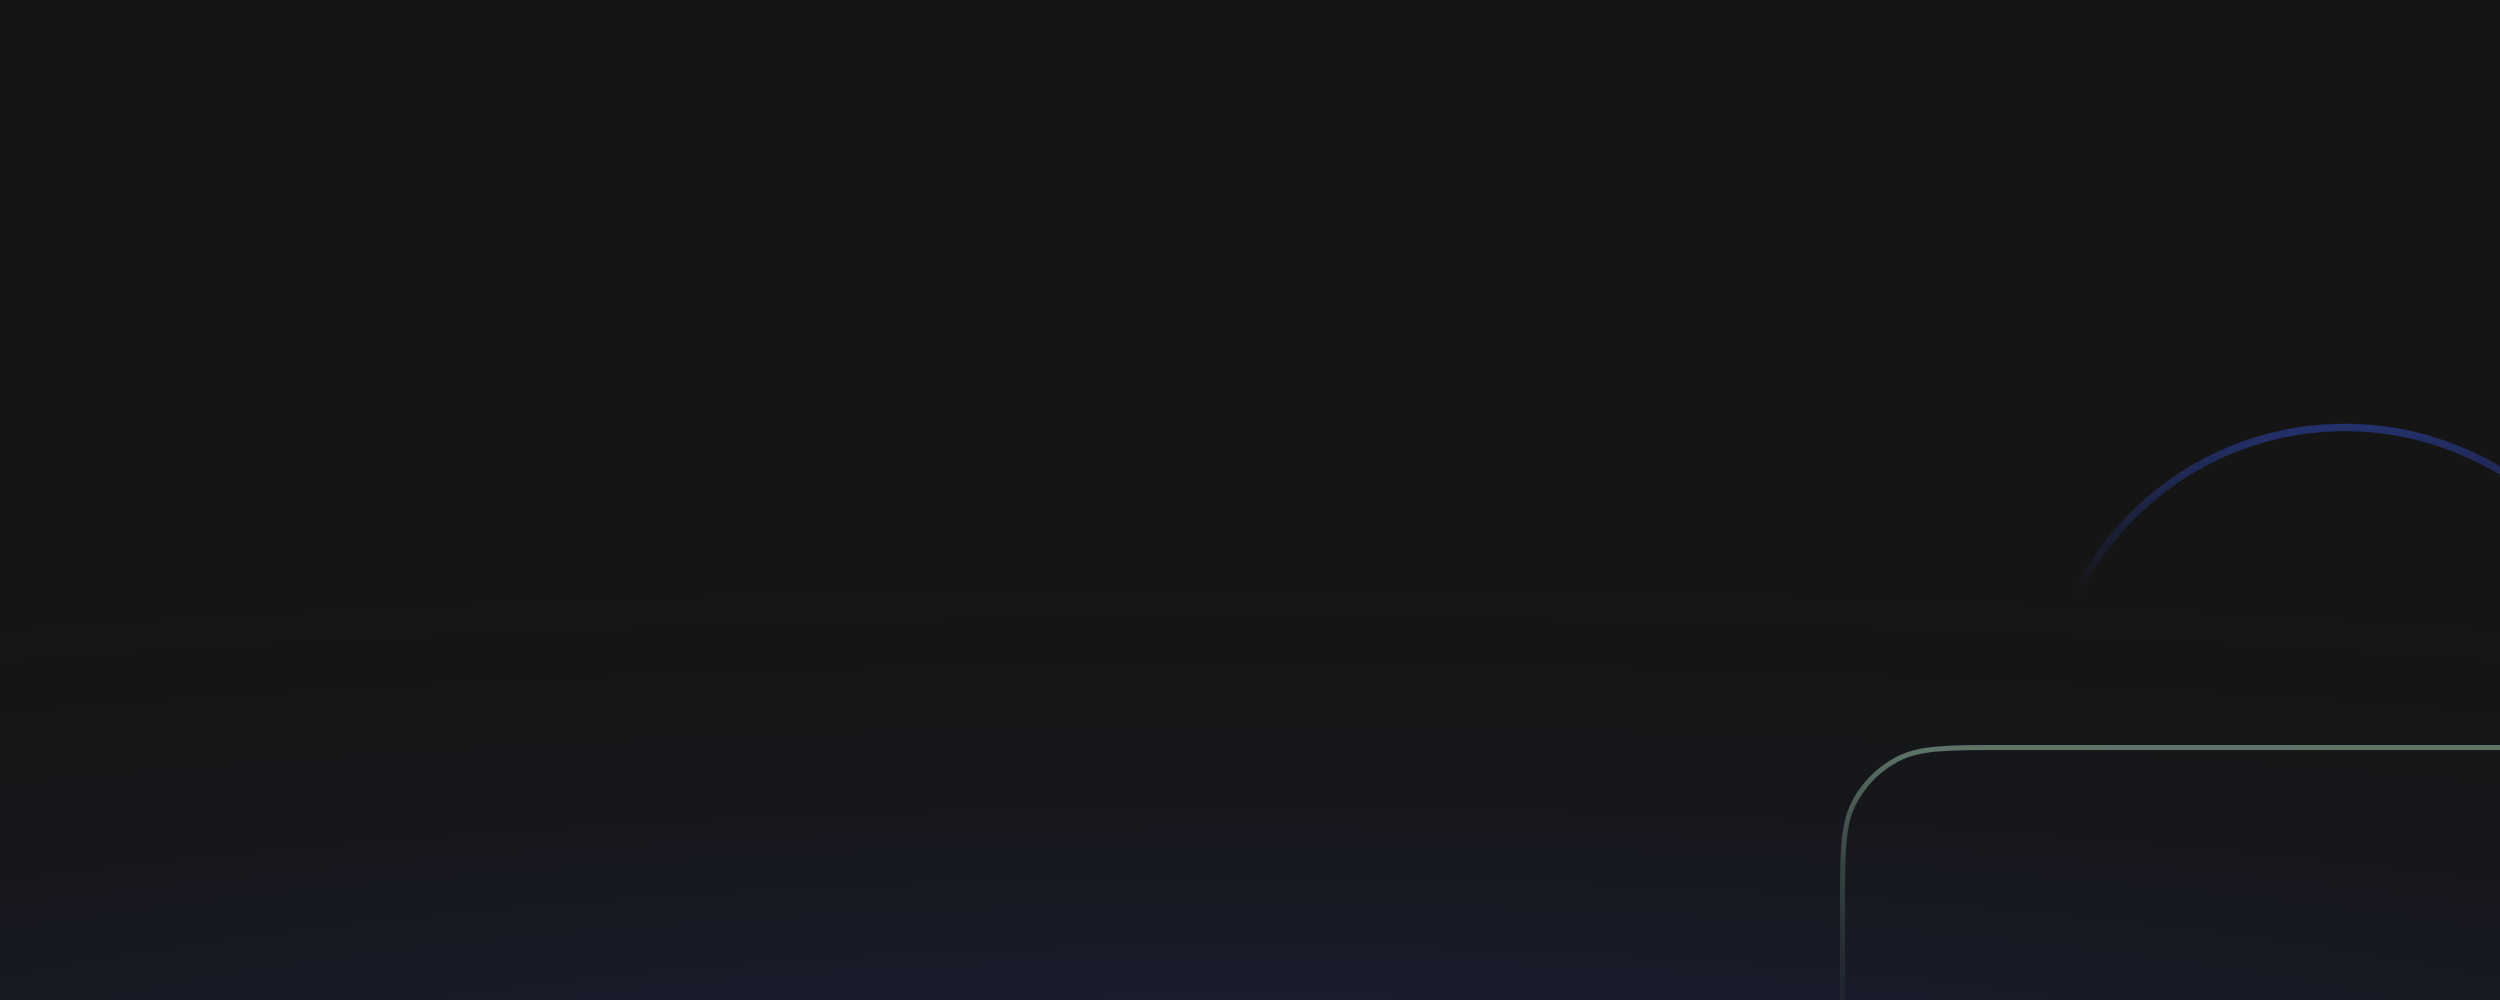
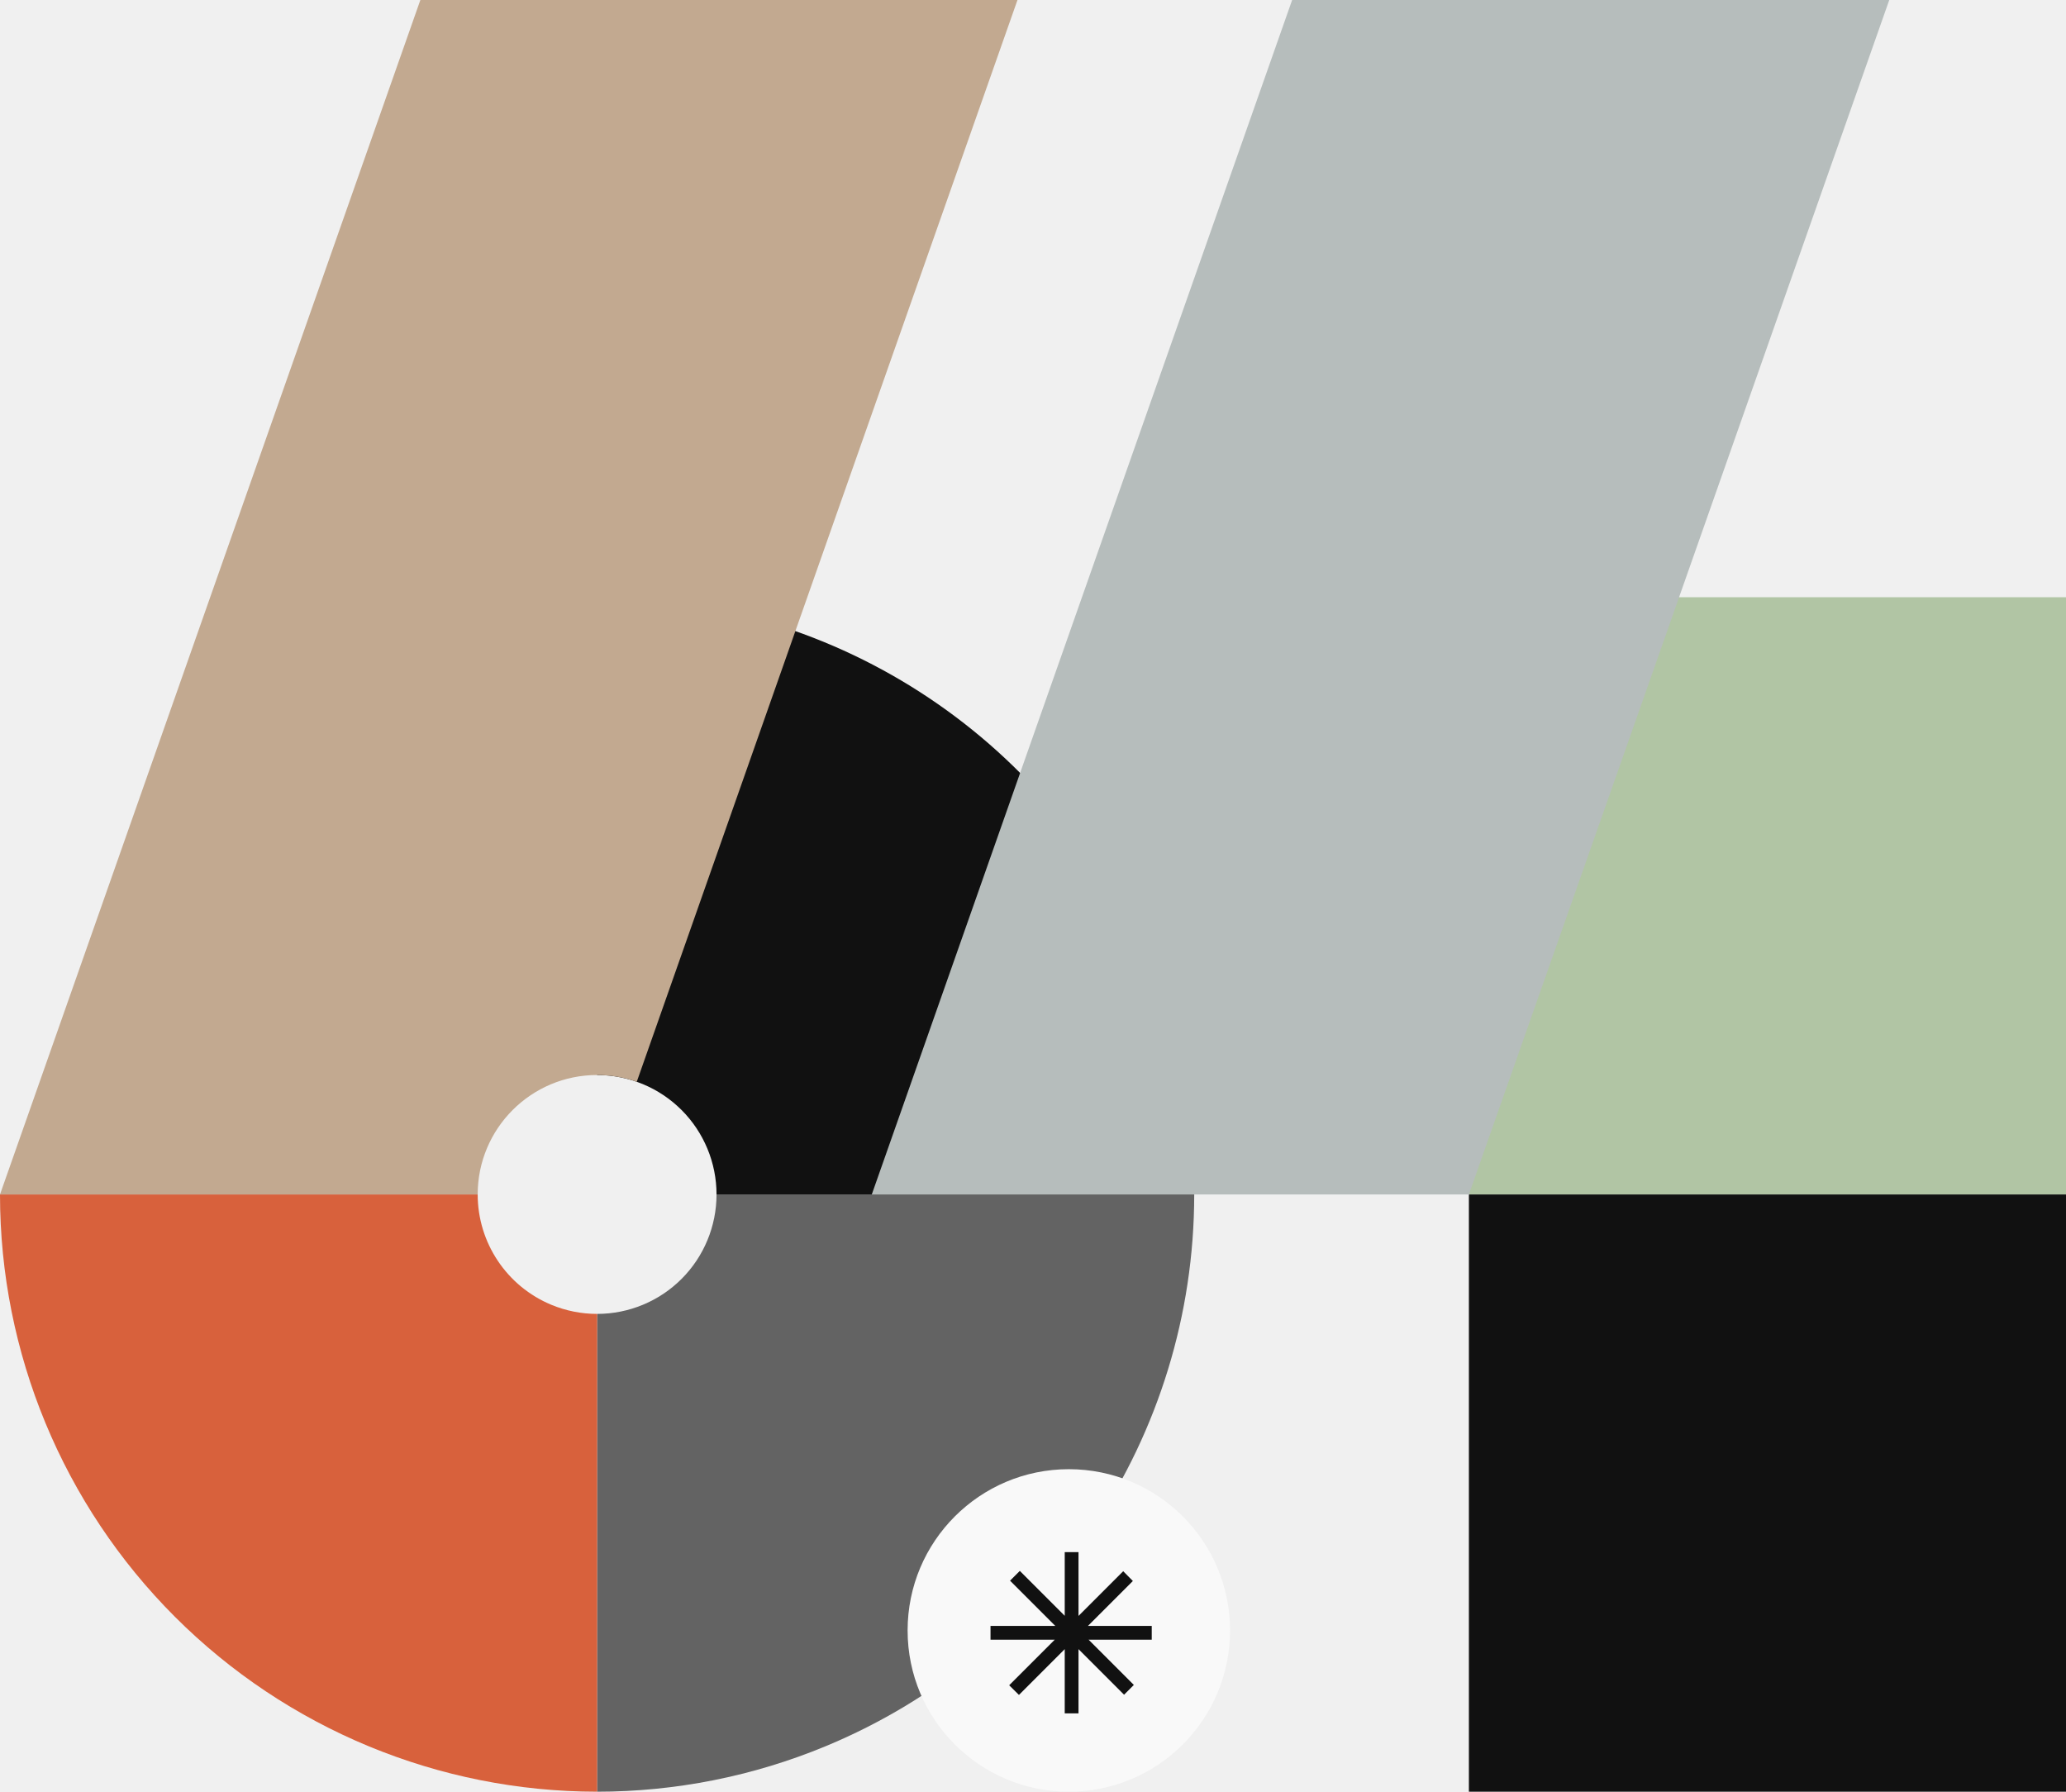
- <svg xmlns="http://www.w3.org/2000/svg" width="1000" height="400" fill="none">
-   <g clip-path="url(#clip0_1916_7203)">
-     <path fill="#151515" d="M0 0h1000v400H0z" />
-     <ellipse opacity=".2" cx="500" cy="463" rx="1497" ry="249" fill="url(#paint0_radial_1916_7203)" />
-     <path opacity=".4" d="M1138 449h1v-85.046c0-11.162 0-19.596-.55-26.307-.55-6.732-1.66-11.818-3.92-16.261a40.976 40.976 0 0 0-17.92-17.917c-4.44-2.264-9.52-3.371-16.26-3.921-6.71-.548-15.14-.548-26.3-.548H801.953c-11.161 0-19.596 0-26.306.548-6.732.55-11.818 1.657-16.261 3.921a41.006 41.006 0 0 0-17.917 17.917c-2.264 4.443-3.371 9.529-3.921 16.261-.548 6.71-.548 15.145-.548 26.306V449h401z" stroke="url(#paint1_linear_1916_7203)" stroke-width="2" />
-     <path opacity=".4" d="M1058 291a119.98 119.98 0 0 0-35.15-84.853A119.987 119.987 0 0 0 938 171a120.003 120.003 0 0 0-120 120" stroke="url(#paint2_linear_1916_7203)" stroke-width="3" />
-   </g>
-   <defs>
-     <radialGradient id="paint0_radial_1916_7203" cx="0" cy="0" r="1" gradientUnits="userSpaceOnUse" gradientTransform="matrix(0 249 -1497 0 500 463)">
-       <stop stop-color="#3858E9" />
-       <stop offset="1" stop-color="#151515" stop-opacity="0" />
-     </radialGradient>
-     <linearGradient id="paint1_linear_1916_7203" x1="938" y1="300" x2="938" y2="448" gradientUnits="userSpaceOnUse">
-       <stop stop-color="#C7FFDB" />
-       <stop offset="1" stop-color="#151515" stop-opacity="0" />
-     </linearGradient>
-     <linearGradient id="paint2_linear_1916_7203" x1="938" y1="171" x2="938" y2="291" gradientUnits="userSpaceOnUse">
-       <stop stop-color="#3858E9" />
-       <stop offset=".563" stop-color="#3858E9" stop-opacity="0" />
-     </linearGradient>
-     <clipPath id="clip0_1916_7203">
-       <path fill="#fff" d="M0 0h1000v400H0z" />
-     </clipPath>
-   </defs>
+ <svg xmlns="http://www.w3.org/2000/svg" width="346" height="300" fill="none" viewBox="0 0 346 300">
+   <path fill="#636363" d="M200 200a100.006 100.006 0 0 1-61.732 92.388A100.006 100.006 0 0 1 100 300v-80a20.006 20.006 0 0 0 14.142-5.858A20.006 20.006 0 0 0 120 200h80Z" />
+   <path fill="#111" d="M100 100a100.006 100.006 0 0 1 92.388 61.732A100.006 100.006 0 0 1 200 200h-80a20.006 20.006 0 0 0-5.858-14.142A20.006 20.006 0 0 0 100 180v-80Z" />
+   <path fill="#D8613C" d="M100 300a100.01 100.01 0 0 1-70.71-29.289A100 100 0 0 1 0 200h80a20.005 20.005 0 0 0 12.346 18.478A20.002 20.002 0 0 0 100 220v80Z" />
+   <path fill="#C2A990" fill-rule="evenodd" d="M170.4 0h-100L0 200h80c0-11.046 8.954-20 20-20 2.329 0 4.564.398 6.642 1.129L170.4 0Z" clip-rule="evenodd" />
+   <path fill="#B1C5A4" d="M246 100h100v100H246z" />
+   <path fill="#111" d="M246 200h100v100H246z" />
+   <path fill="#B6BDBC" d="M216.4 0h100L246 200H146L216.4 0Z" />
+   <circle cx="179" cy="273" r="27" fill="#F9F9F9" />
+   <path fill="#111" d="M180.621 259.886v10.683l7.486-7.485 1.617 1.635-7.522 7.522h10.684v2.308h-10.575l7.577 7.576-1.636 1.636-7.631-7.632v10.757h-2.307v-10.757l-7.668 7.668-1.635-1.617 7.631-7.631h-10.756v-2.308h10.847l-7.577-7.577 1.636-1.635 7.522 7.522v-10.665h2.307Z" />
</svg>
